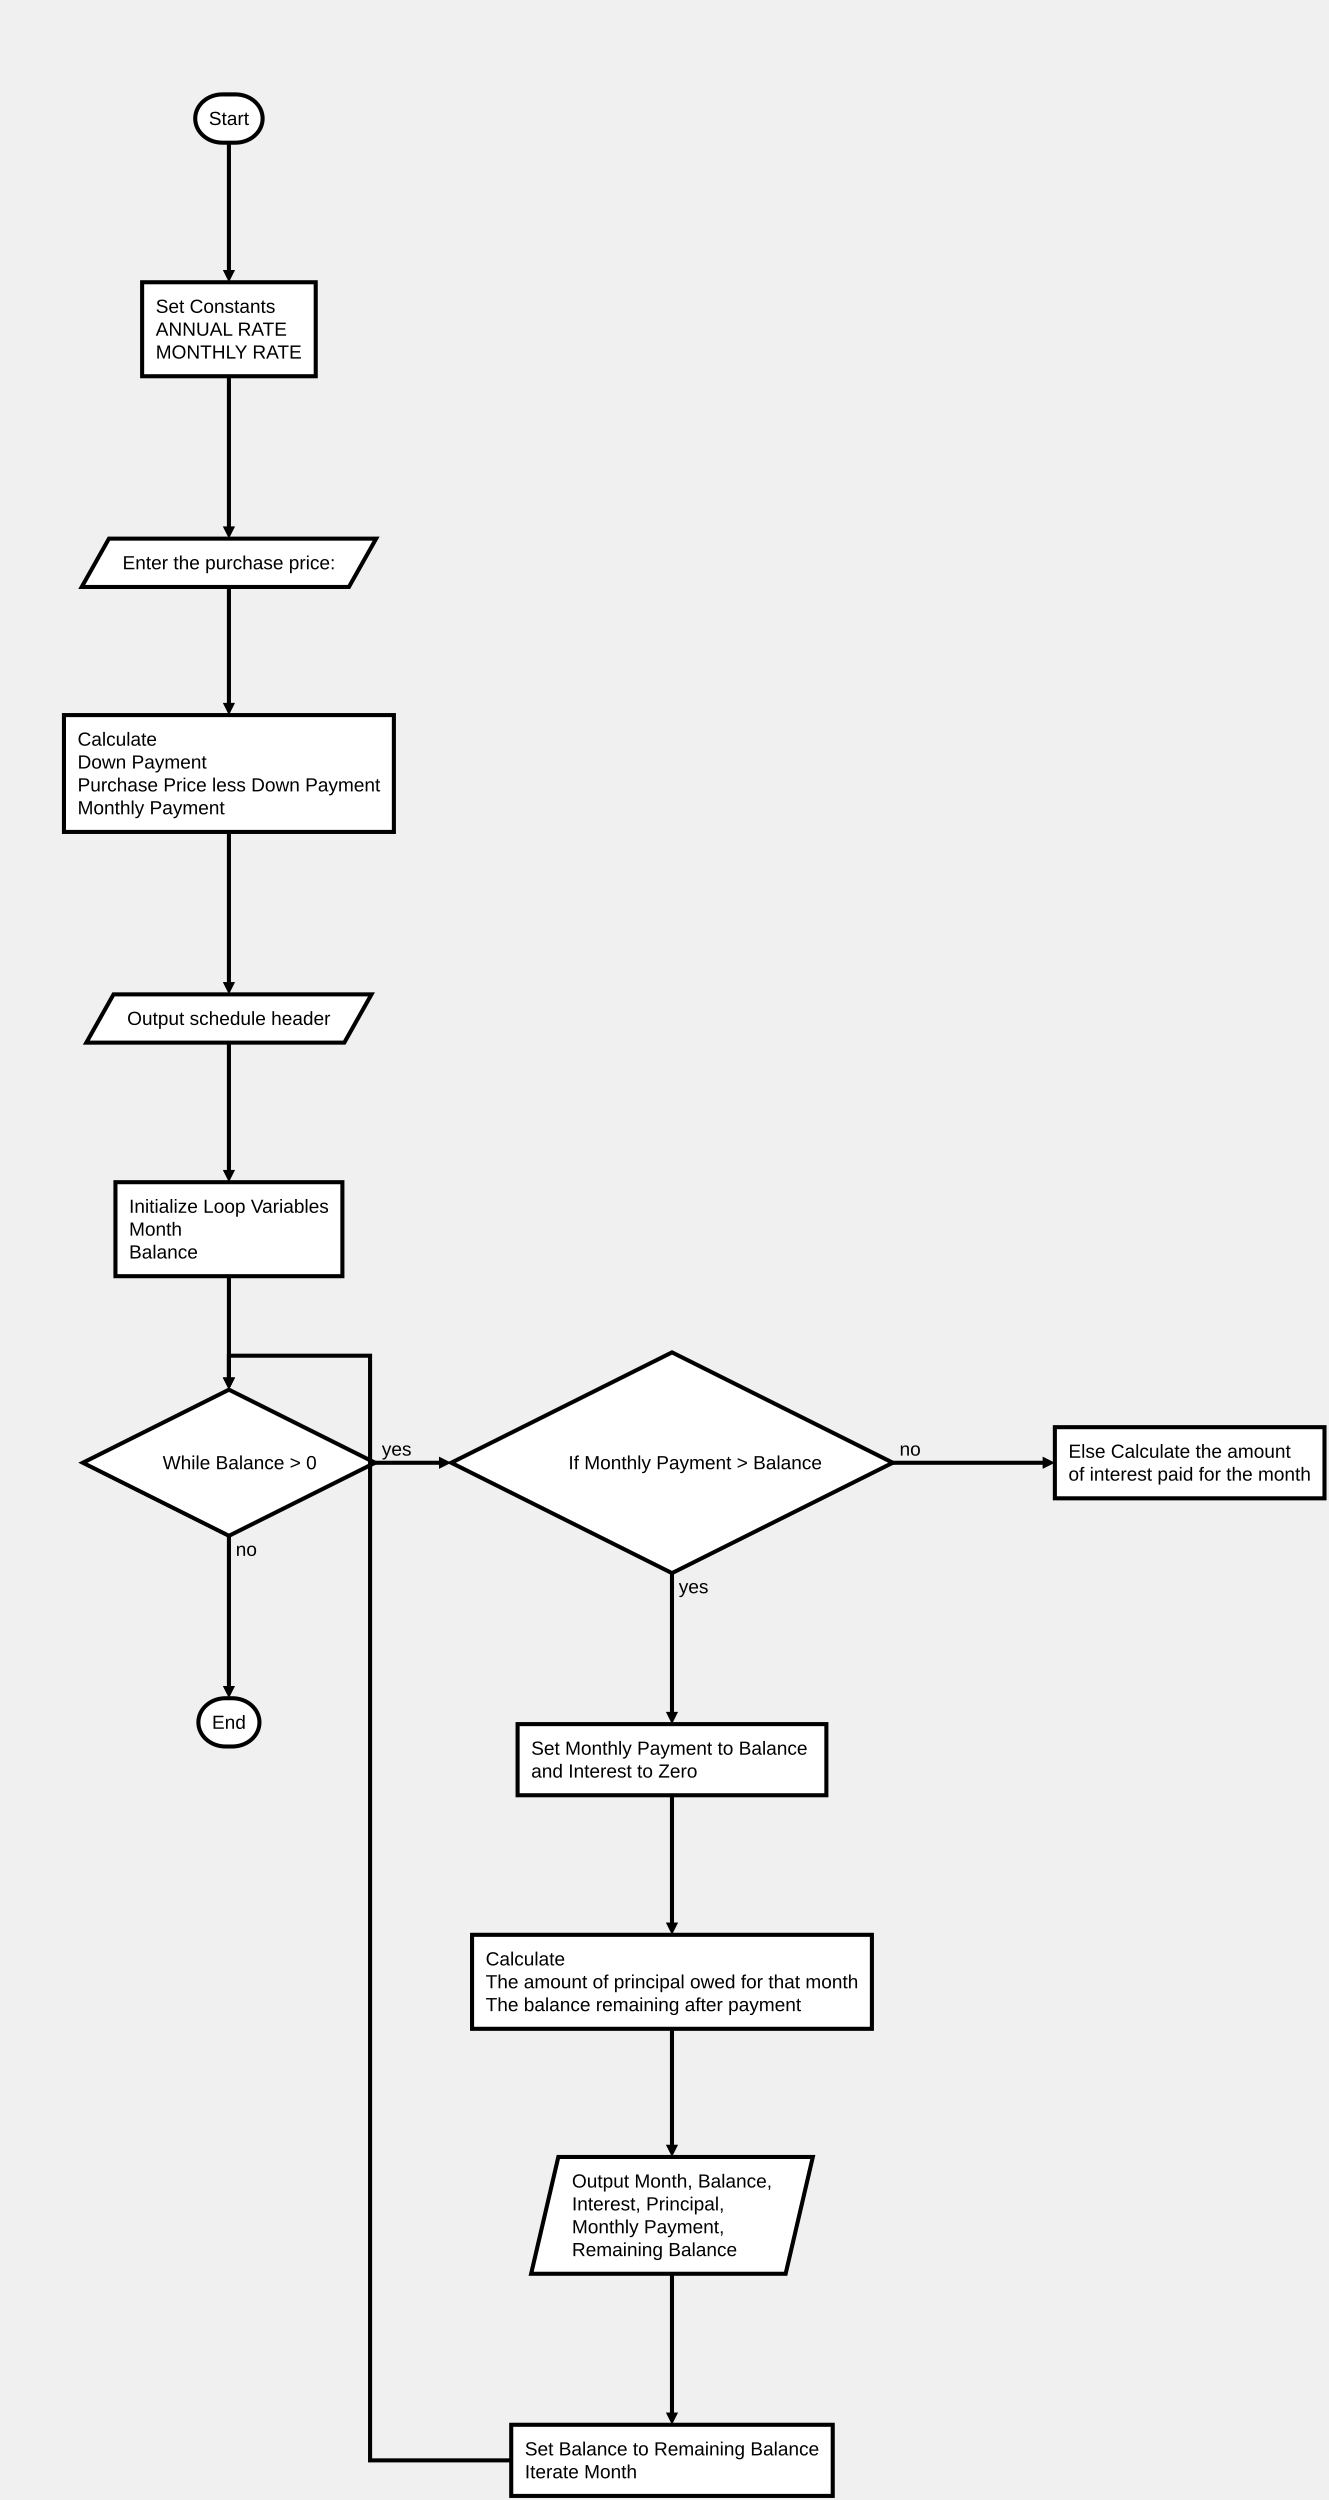
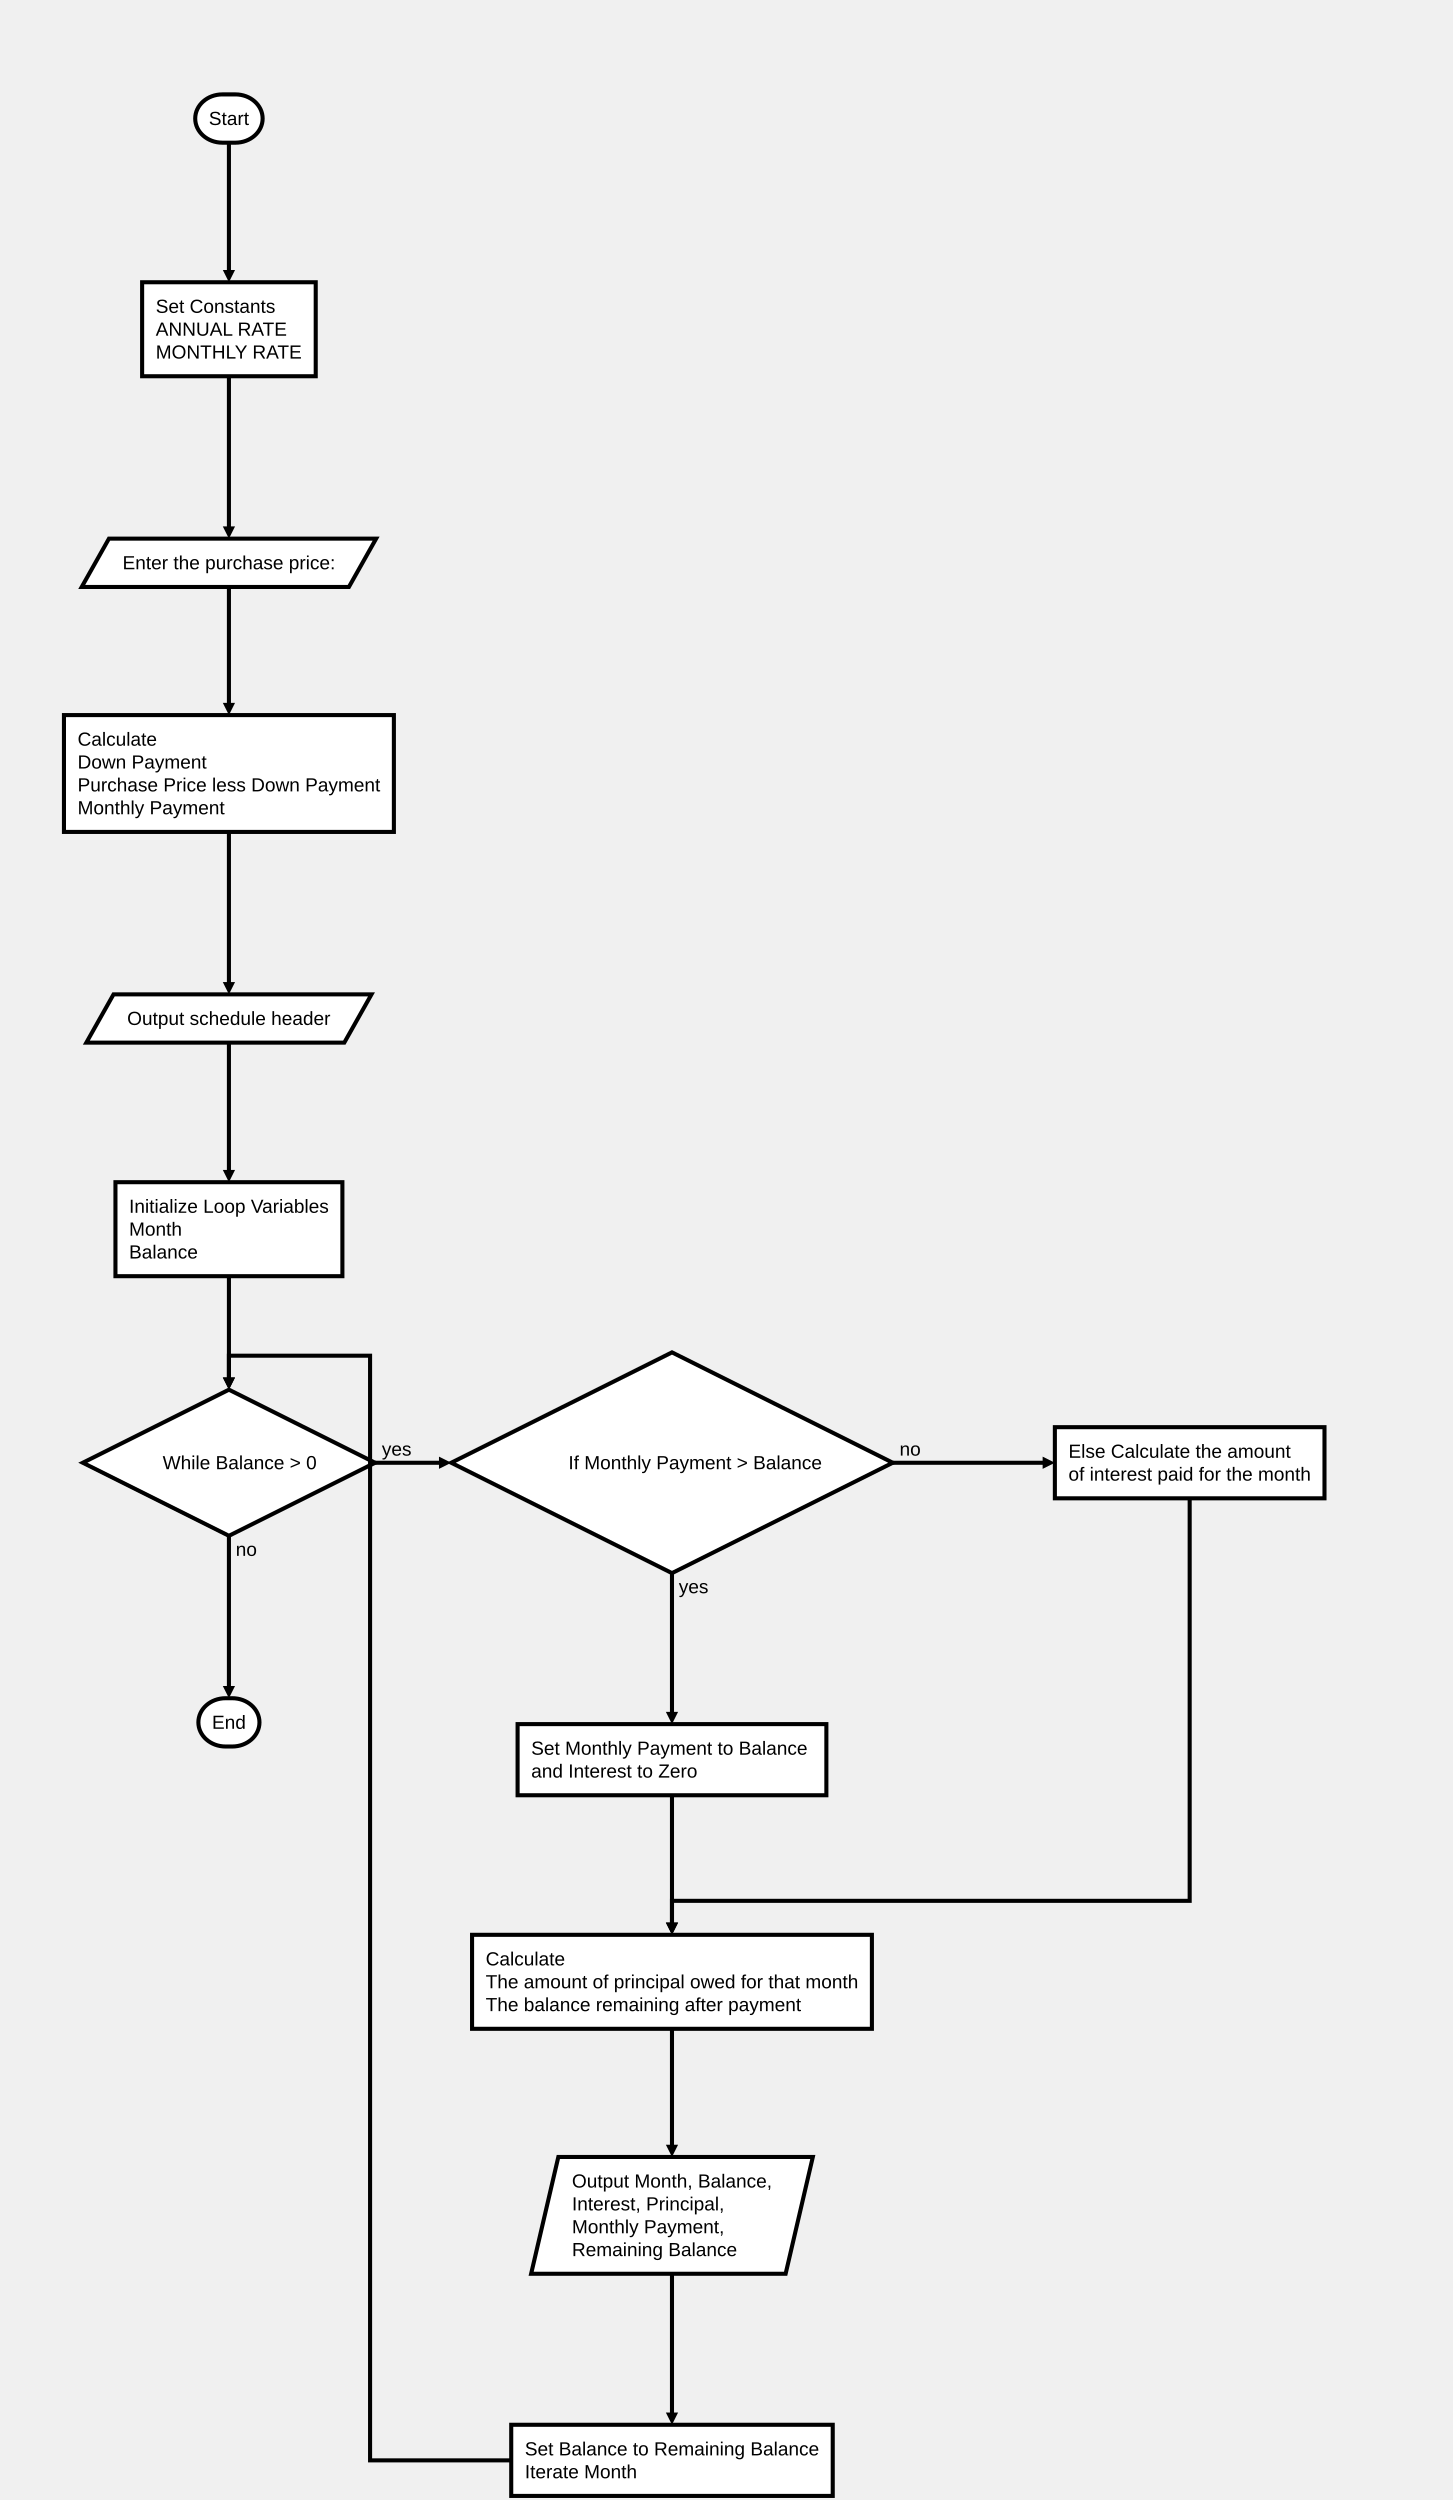
- <svg xmlns="http://www.w3.org/2000/svg" xmlns:xlink="http://www.w3.org/1999/xlink" height="1837.766" version="1.1" width="976.641" style="overflow: hidden; position: relative;" viewBox="0 0 976.641 1837.766" preserveAspectRatio="xMidYMid meet">
+ <svg xmlns="http://www.w3.org/2000/svg" xmlns:xlink="http://www.w3.org/1999/xlink" height="1837.766" version="1.1" width="1067.82" style="overflow: hidden; position: relative;" viewBox="0 0 1067.82 1837.766" preserveAspectRatio="xMidYMid meet">
  <defs style="-webkit-tap-highlight-color: rgba(0, 0, 0, 0);">
    <path stroke-linecap="round" d="M5,0 0,2.5 5,5z" id="raphael-marker-block" style="-webkit-tap-highlight-color: rgba(0, 0, 0, 0);" />
    <marker id="raphael-marker-endblock33-obj28" markerHeight="3" markerWidth="3" orient="auto" refX="1.5" refY="1.5" style="-webkit-tap-highlight-color: rgba(0, 0, 0, 0);">
      <use xlink:href="#raphael-marker-block" transform="rotate(180 1.5 1.5) scale(0.6,0.6)" stroke-width="1.667" fill="black" stroke="none" style="-webkit-tap-highlight-color: rgba(0, 0, 0, 0);" />
    </marker>
    <marker id="raphael-marker-endblock33-obj29" markerHeight="3" markerWidth="3" orient="auto" refX="1.5" refY="1.5" style="-webkit-tap-highlight-color: rgba(0, 0, 0, 0);">
      <use xlink:href="#raphael-marker-block" transform="rotate(180 1.5 1.5) scale(0.6,0.6)" stroke-width="1.667" fill="black" stroke="none" style="-webkit-tap-highlight-color: rgba(0, 0, 0, 0);" />
    </marker>
    <marker id="raphael-marker-endblock33-obj30" markerHeight="3" markerWidth="3" orient="auto" refX="1.5" refY="1.5" style="-webkit-tap-highlight-color: rgba(0, 0, 0, 0);">
      <use xlink:href="#raphael-marker-block" transform="rotate(180 1.5 1.5) scale(0.6,0.6)" stroke-width="1.667" fill="black" stroke="none" style="-webkit-tap-highlight-color: rgba(0, 0, 0, 0);" />
    </marker>
    <marker id="raphael-marker-endblock33-obj31" markerHeight="3" markerWidth="3" orient="auto" refX="1.5" refY="1.5" style="-webkit-tap-highlight-color: rgba(0, 0, 0, 0);">
      <use xlink:href="#raphael-marker-block" transform="rotate(180 1.5 1.5) scale(0.6,0.6)" stroke-width="1.667" fill="black" stroke="none" style="-webkit-tap-highlight-color: rgba(0, 0, 0, 0);" />
    </marker>
    <marker id="raphael-marker-endblock33-obj32" markerHeight="3" markerWidth="3" orient="auto" refX="1.5" refY="1.5" style="-webkit-tap-highlight-color: rgba(0, 0, 0, 0);">
      <use xlink:href="#raphael-marker-block" transform="rotate(180 1.5 1.5) scale(0.6,0.6)" stroke-width="1.667" fill="black" stroke="none" style="-webkit-tap-highlight-color: rgba(0, 0, 0, 0);" />
    </marker>
    <marker id="raphael-marker-endblock33-obj33" markerHeight="3" markerWidth="3" orient="auto" refX="1.5" refY="1.5" style="-webkit-tap-highlight-color: rgba(0, 0, 0, 0);">
      <use xlink:href="#raphael-marker-block" transform="rotate(180 1.5 1.5) scale(0.6,0.6)" stroke-width="1.667" fill="black" stroke="none" style="-webkit-tap-highlight-color: rgba(0, 0, 0, 0);" />
    </marker>
    <marker id="raphael-marker-endblock33-obj34" markerHeight="3" markerWidth="3" orient="auto" refX="1.5" refY="1.5" style="-webkit-tap-highlight-color: rgba(0, 0, 0, 0);">
      <use xlink:href="#raphael-marker-block" transform="rotate(180 1.5 1.5) scale(0.6,0.6)" stroke-width="1.667" fill="black" stroke="none" style="-webkit-tap-highlight-color: rgba(0, 0, 0, 0);" />
    </marker>
    <marker id="raphael-marker-endblock33-obj36" markerHeight="3" markerWidth="3" orient="auto" refX="1.5" refY="1.5" style="-webkit-tap-highlight-color: rgba(0, 0, 0, 0);">
      <use xlink:href="#raphael-marker-block" transform="rotate(180 1.5 1.5) scale(0.6,0.6)" stroke-width="1.667" fill="black" stroke="none" style="-webkit-tap-highlight-color: rgba(0, 0, 0, 0);" />
    </marker>
    <marker id="raphael-marker-endblock33-obj38" markerHeight="3" markerWidth="3" orient="auto" refX="1.5" refY="1.5" style="-webkit-tap-highlight-color: rgba(0, 0, 0, 0);">
      <use xlink:href="#raphael-marker-block" transform="rotate(180 1.5 1.5) scale(0.6,0.6)" stroke-width="1.667" fill="black" stroke="none" style="-webkit-tap-highlight-color: rgba(0, 0, 0, 0);" />
    </marker>
    <marker id="raphael-marker-endblock33-obj40" markerHeight="3" markerWidth="3" orient="auto" refX="1.5" refY="1.5" style="-webkit-tap-highlight-color: rgba(0, 0, 0, 0);">
      <use xlink:href="#raphael-marker-block" transform="rotate(180 1.5 1.5) scale(0.6,0.6)" stroke-width="1.667" fill="black" stroke="none" style="-webkit-tap-highlight-color: rgba(0, 0, 0, 0);" />
    </marker>
    <marker id="raphael-marker-endblock33-obj42" markerHeight="3" markerWidth="3" orient="auto" refX="1.5" refY="1.5" style="-webkit-tap-highlight-color: rgba(0, 0, 0, 0);">
      <use xlink:href="#raphael-marker-block" transform="rotate(180 1.5 1.5) scale(0.6,0.6)" stroke-width="1.667" fill="black" stroke="none" style="-webkit-tap-highlight-color: rgba(0, 0, 0, 0);" />
    </marker>
    <marker id="raphael-marker-endblock33-obj43" markerHeight="3" markerWidth="3" orient="auto" refX="1.5" refY="1.5" style="-webkit-tap-highlight-color: rgba(0, 0, 0, 0);">
      <use xlink:href="#raphael-marker-block" transform="rotate(180 1.5 1.5) scale(0.6,0.6)" stroke-width="1.667" fill="black" stroke="none" style="-webkit-tap-highlight-color: rgba(0, 0, 0, 0);" />
    </marker>
    <marker id="raphael-marker-endblock33-obj44" markerHeight="3" markerWidth="3" orient="auto" refX="1.5" refY="1.5" style="-webkit-tap-highlight-color: rgba(0, 0, 0, 0);">
      <use xlink:href="#raphael-marker-block" transform="rotate(180 1.5 1.5) scale(0.6,0.6)" stroke-width="1.667" fill="black" stroke="none" style="-webkit-tap-highlight-color: rgba(0, 0, 0, 0);" />
    </marker>
    <marker id="raphael-marker-endblock33-obj45" markerHeight="3" markerWidth="3" orient="auto" refX="1.5" refY="1.5" style="-webkit-tap-highlight-color: rgba(0, 0, 0, 0);">
+       <use xlink:href="#raphael-marker-block" transform="rotate(180 1.5 1.5) scale(0.6,0.6)" stroke-width="1.667" fill="black" stroke="none" style="-webkit-tap-highlight-color: rgba(0, 0, 0, 0);" />
+     </marker>
+     <marker id="raphael-marker-endblock33-obj46" markerHeight="3" markerWidth="3" orient="auto" refX="1.5" refY="1.5" style="-webkit-tap-highlight-color: rgba(0, 0, 0, 0);">
      <use xlink:href="#raphael-marker-block" transform="rotate(180 1.5 1.5) scale(0.6,0.6)" stroke-width="1.667" fill="black" stroke="none" style="-webkit-tap-highlight-color: rgba(0, 0, 0, 0);" />
    </marker>
  </defs>
  <rect x="0" y="0" width="49.562" height="35.5" rx="20" ry="20" fill="#ffffff" stroke="#000000" style="-webkit-tap-highlight-color: rgba(0, 0, 0, 0);" stroke-width="3" class="flowchart" id="st" transform="matrix(1,0,0,1,143.5,69.3906)" />
  <text x="10" y="17.75" text-anchor="start" font-family="&quot;Arial&quot;" font-size="14px" stroke="none" fill="#000000" style="-webkit-tap-highlight-color: rgba(0, 0, 0, 0); text-anchor: start; font-family: Arial; font-size: 14px;" id="stt" class="flowchartt" transform="matrix(1,0,0,1,143.5,69.3906)" stroke-width="1">
    <tspan dy="4.75" style="-webkit-tap-highlight-color: rgba(0, 0, 0, 0);">Start</tspan>
  </text>
  <rect x="0" y="0" width="127.609" height="69.094" rx="0" ry="0" fill="#ffffff" stroke="#000000" style="-webkit-tap-highlight-color: rgba(0, 0, 0, 0);" stroke-width="3" class="flowchart" id="op4" transform="matrix(1,0,0,1,104.4766,207.4844)" />
  <text x="10" y="34.547" text-anchor="start" font-family="&quot;Arial&quot;" font-size="14px" stroke="none" fill="#000000" style="-webkit-tap-highlight-color: rgba(0, 0, 0, 0); text-anchor: start; font-family: Arial; font-size: 14px;" id="op4t" class="flowchartt" transform="matrix(1,0,0,1,104.4766,207.4844)" stroke-width="1">
    <tspan dy="-12.047" style="-webkit-tap-highlight-color: rgba(0, 0, 0, 0);">Set Constants </tspan>
    <tspan dy="16.8" x="10" style="-webkit-tap-highlight-color: rgba(0, 0, 0, 0);">ANNUAL RATE</tspan>
    <tspan dy="16.8" x="10" style="-webkit-tap-highlight-color: rgba(0, 0, 0, 0);">MONTHLY RATE </tspan>
  </text>
  <path fill="#ffffff" stroke="#000000" d="M10,17.75L0,35.5L196.406,35.5L216.406,0L20,0L10,17.75" stroke-width="3" id="io8" class="flowchart" style="-webkit-tap-highlight-color: rgba(0, 0, 0, 0);" transform="matrix(1,0,0,1,60.0781,395.9688)" />
  <text x="30" y="17.75" text-anchor="start" font-family="&quot;Arial&quot;" font-size="14px" stroke="none" fill="#000000" style="-webkit-tap-highlight-color: rgba(0, 0, 0, 0); text-anchor: start; font-family: Arial; font-size: 14px;" id="io8t" class="flowchartt" transform="matrix(1,0,0,1,60.0781,395.9688)" stroke-width="1">
    <tspan dy="4.75" style="-webkit-tap-highlight-color: rgba(0, 0, 0, 0);">Enter the purchase price:</tspan>
  </text>
  <rect x="0" y="0" width="242.531" height="85.891" rx="0" ry="0" fill="#ffffff" stroke="#000000" style="-webkit-tap-highlight-color: rgba(0, 0, 0, 0);" stroke-width="3" class="flowchart" id="op10" transform="matrix(1,0,0,1,47.0156,525.6641)" />
  <text x="10" y="42.945" text-anchor="start" font-family="&quot;Arial&quot;" font-size="14px" stroke="none" fill="#000000" style="-webkit-tap-highlight-color: rgba(0, 0, 0, 0); text-anchor: start; font-family: Arial; font-size: 14px;" id="op10t" class="flowchartt" transform="matrix(1,0,0,1,47.0156,525.6641)" stroke-width="1">
    <tspan dy="-20.438" style="-webkit-tap-highlight-color: rgba(0, 0, 0, 0);">Calculate </tspan>
    <tspan dy="16.8" x="10" style="-webkit-tap-highlight-color: rgba(0, 0, 0, 0);">Down Payment</tspan>
    <tspan dy="16.8" x="10" style="-webkit-tap-highlight-color: rgba(0, 0, 0, 0);">Purchase Price less Down Payment</tspan>
    <tspan dy="16.8" x="10" style="-webkit-tap-highlight-color: rgba(0, 0, 0, 0);">Monthly Payment</tspan>
  </text>
  <path fill="#ffffff" stroke="#000000" d="M10,17.75L0,35.5L189.625,35.5L209.625,0L20,0L10,17.75" stroke-width="3" id="io20" class="flowchart" style="-webkit-tap-highlight-color: rgba(0, 0, 0, 0);" transform="matrix(1,0,0,1,63.4688,730.9453)" />
  <text x="30" y="17.75" text-anchor="start" font-family="&quot;Arial&quot;" font-size="14px" stroke="none" fill="#000000" style="-webkit-tap-highlight-color: rgba(0, 0, 0, 0); text-anchor: start; font-family: Arial; font-size: 14px;" id="io20t" class="flowchartt" transform="matrix(1,0,0,1,63.4688,730.9453)" stroke-width="1">
    <tspan dy="4.75" style="-webkit-tap-highlight-color: rgba(0, 0, 0, 0);">Output schedule header</tspan>
  </text>
  <rect x="0" y="0" width="166.828" height="69.094" rx="0" ry="0" fill="#ffffff" stroke="#000000" style="-webkit-tap-highlight-color: rgba(0, 0, 0, 0);" stroke-width="3" class="flowchart" id="op16" transform="matrix(1,0,0,1,84.8672,869.0391)" />
  <text x="10" y="34.547" text-anchor="start" font-family="&quot;Arial&quot;" font-size="14px" stroke="none" fill="#000000" style="-webkit-tap-highlight-color: rgba(0, 0, 0, 0); text-anchor: start; font-family: Arial; font-size: 14px;" id="op16t" class="flowchartt" transform="matrix(1,0,0,1,84.8672,869.0391)" stroke-width="1">
    <tspan dy="-12.047" style="-webkit-tap-highlight-color: rgba(0, 0, 0, 0);">Initialize Loop Variables</tspan>
    <tspan dy="16.8" x="10" style="-webkit-tap-highlight-color: rgba(0, 0, 0, 0);">Month</tspan>
    <tspan dy="16.8" x="10" style="-webkit-tap-highlight-color: rgba(0, 0, 0, 0);">Balance</tspan>
  </text>
  <path fill="#ffffff" stroke="#000000" d="M53.707,26.854L0,53.707L107.414,107.414L214.828,53.707L107.414,0L0,53.707" stroke-width="3" id="cond23" class="flowchart" style="-webkit-tap-highlight-color: rgba(0, 0, 0, 0);" transform="matrix(1,0,0,1,60.8672,1021.566)" />
  <text x="58.707" y="53.707" text-anchor="start" font-family="&quot;Arial&quot;" font-size="14px" stroke="none" fill="#000000" style="-webkit-tap-highlight-color: rgba(0, 0, 0, 0); text-anchor: start; font-family: Arial; font-size: 14px;" id="cond23t" class="flowchartt" transform="matrix(1,0,0,1,60.8672,1021.566)" stroke-width="1">
    <tspan dy="4.754" style="-webkit-tap-highlight-color: rgba(0, 0, 0, 0);">While Balance &gt; 0</tspan>
  </text>
  <path fill="#ffffff" stroke="#000000" d="M81.141,40.57L0,81.141L162.281,162.281L324.562,81.141L162.281,0L0,81.141" stroke-width="3" id="cond53" class="flowchart" style="-webkit-tap-highlight-color: rgba(0, 0, 0, 0);" transform="matrix(1,0,0,1,331.6953,994.1328)" />
  <text x="86.141" y="81.141" text-anchor="start" font-family="&quot;Arial&quot;" font-size="14px" stroke="none" fill="#000000" style="-webkit-tap-highlight-color: rgba(0, 0, 0, 0); text-anchor: start; font-family: Arial; font-size: 14px;" id="cond53t" class="flowchartt" transform="matrix(1,0,0,1,331.6953,994.1328)" stroke-width="1">
    <tspan dy="4.75" style="-webkit-tap-highlight-color: rgba(0, 0, 0, 0);">If Monthly Payment &gt; Balance</tspan>
  </text>
  <rect x="0" y="0" width="226.984" height="52.297" rx="0" ry="0" fill="#ffffff" stroke="#000000" style="-webkit-tap-highlight-color: rgba(0, 0, 0, 0);" stroke-width="3" class="flowchart" id="op57" transform="matrix(1,0,0,1,380.4844,1267.406)" />
  <text x="10" y="26.148" text-anchor="start" font-family="&quot;Arial&quot;" font-size="14px" stroke="none" fill="#000000" style="-webkit-tap-highlight-color: rgba(0, 0, 0, 0); text-anchor: start; font-family: Arial; font-size: 14px;" id="op57t" class="flowchartt" transform="matrix(1,0,0,1,380.4844,1267.406)" stroke-width="1">
    <tspan dy="-3.641" style="-webkit-tap-highlight-color: rgba(0, 0, 0, 0);">Set Monthly Payment to Balance </tspan>
    <tspan dy="16.8" x="10" style="-webkit-tap-highlight-color: rgba(0, 0, 0, 0);">and Interest to Zero</tspan>
  </text>
  <rect x="0" y="0" width="293.922" height="69.094" rx="0" ry="0" fill="#ffffff" stroke="#000000" style="-webkit-tap-highlight-color: rgba(0, 0, 0, 0);" stroke-width="3" class="flowchart" id="op66" transform="matrix(1,0,0,1,347.0156,1422.297)" />
  <text x="10" y="34.547" text-anchor="start" font-family="&quot;Arial&quot;" font-size="14px" stroke="none" fill="#000000" style="-webkit-tap-highlight-color: rgba(0, 0, 0, 0); text-anchor: start; font-family: Arial; font-size: 14px;" id="op66t" class="flowchartt" transform="matrix(1,0,0,1,347.0156,1422.297)" stroke-width="1">
    <tspan dy="-12.047" style="-webkit-tap-highlight-color: rgba(0, 0, 0, 0);">Calculate</tspan>
    <tspan dy="16.8" x="10" style="-webkit-tap-highlight-color: rgba(0, 0, 0, 0);">The amount of principal owed for that month</tspan>
    <tspan dy="16.8" x="10" style="-webkit-tap-highlight-color: rgba(0, 0, 0, 0);">The balance remaining after payment</tspan>
  </text>
  <path fill="#ffffff" stroke="#000000" d="M10,42.945L0,85.891L187.078,85.891L207.078,0L20,0L10,42.945" stroke-width="3" id="io70" class="flowchart" style="-webkit-tap-highlight-color: rgba(0, 0, 0, 0);" transform="matrix(1,0,0,1,390.4375,1585.586)" />
  <text x="30" y="42.945" text-anchor="start" font-family="&quot;Arial&quot;" font-size="14px" stroke="none" fill="#000000" style="-webkit-tap-highlight-color: rgba(0, 0, 0, 0); text-anchor: start; font-family: Arial; font-size: 14px;" id="io70t" class="flowchartt" transform="matrix(1,0,0,1,390.4375,1585.586)" stroke-width="1">
    <tspan dy="-20.438" style="-webkit-tap-highlight-color: rgba(0, 0, 0, 0);">Output Month, Balance,</tspan>
    <tspan dy="16.8" x="30" style="-webkit-tap-highlight-color: rgba(0, 0, 0, 0);">Interest, Principal,</tspan>
    <tspan dy="16.8" x="30" style="-webkit-tap-highlight-color: rgba(0, 0, 0, 0);">Monthly Payment,</tspan>
    <tspan dy="16.8" x="30" style="-webkit-tap-highlight-color: rgba(0, 0, 0, 0);">Remaining Balance</tspan>
  </text>
  <rect x="0" y="0" width="236.344" height="52.297" rx="0" ry="0" fill="#ffffff" stroke="#000000" style="-webkit-tap-highlight-color: rgba(0, 0, 0, 0);" stroke-width="3" class="flowchart" id="op72" transform="matrix(1,0,0,1,375.8047,1782.469)" />
  <text x="10" y="26.148" text-anchor="start" font-family="&quot;Arial&quot;" font-size="14px" stroke="none" fill="#000000" style="-webkit-tap-highlight-color: rgba(0, 0, 0, 0); text-anchor: start; font-family: Arial; font-size: 14px;" id="op72t" class="flowchartt" transform="matrix(1,0,0,1,375.8047,1782.469)" stroke-width="1">
    <tspan dy="-3.641" style="-webkit-tap-highlight-color: rgba(0, 0, 0, 0);">Set Balance to Remaining Balance</tspan>
    <tspan dy="16.8" x="10" style="-webkit-tap-highlight-color: rgba(0, 0, 0, 0);">Iterate Month</tspan>
  </text>
  <rect x="0" y="0" width="198.203" height="52.297" rx="0" ry="0" fill="#ffffff" stroke="#000000" style="-webkit-tap-highlight-color: rgba(0, 0, 0, 0);" stroke-width="3" class="flowchart" id="op63" transform="matrix(1,0,0,1,775.4375,1049.125)" />
  <text x="10" y="26.148" text-anchor="start" font-family="&quot;Arial&quot;" font-size="14px" stroke="none" fill="#000000" style="-webkit-tap-highlight-color: rgba(0, 0, 0, 0); text-anchor: start; font-family: Arial; font-size: 14px;" id="op63t" class="flowchartt" transform="matrix(1,0,0,1,775.4375,1049.125)" stroke-width="1">
    <tspan dy="-3.641" style="-webkit-tap-highlight-color: rgba(0, 0, 0, 0);">Else Calculate the amount </tspan>
    <tspan dy="16.8" x="10" style="-webkit-tap-highlight-color: rgba(0, 0, 0, 0);">of interest paid for the month</tspan>
    <tspan dy="16.8" x="10" style="-webkit-tap-highlight-color: rgba(0, 0, 0, 0);" />
  </text>
  <rect x="0" y="0" width="44.906" height="35.5" rx="20" ry="20" fill="#ffffff" stroke="#000000" style="-webkit-tap-highlight-color: rgba(0, 0, 0, 0);" stroke-width="3" class="flowchart" id="e" transform="matrix(1,0,0,1,145.8281,1248.371)" />
  <text x="10" y="17.75" text-anchor="start" font-family="&quot;Arial&quot;" font-size="14px" stroke="none" fill="#000000" style="-webkit-tap-highlight-color: rgba(0, 0, 0, 0); text-anchor: start; font-family: Arial; font-size: 14px;" id="et" class="flowchartt" transform="matrix(1,0,0,1,145.8281,1248.371)" stroke-width="1">
    <tspan dy="4.75" style="-webkit-tap-highlight-color: rgba(0, 0, 0, 0);">End</tspan>
  </text>
  <path fill="none" stroke="#000000" d="M168.281,104.891C168.281,104.891,168.281,183.176,168.281,202.977" stroke-width="3" marker-end="url(#raphael-marker-endblock33-obj28)" style="-webkit-tap-highlight-color: rgba(0, 0, 0, 0);" />
  <path fill="none" stroke="#000000" d="M168.281,276.578C168.281,276.578,168.281,369.729,168.281,391.47" stroke-width="3" marker-end="url(#raphael-marker-endblock33-obj29)" style="-webkit-tap-highlight-color: rgba(0, 0, 0, 0);" />
  <path fill="none" stroke="#000000" d="M168.281,431.469C168.281,431.469,168.281,502.425,168.281,521.168" stroke-width="3" marker-end="url(#raphael-marker-endblock33-obj30)" style="-webkit-tap-highlight-color: rgba(0, 0, 0, 0);" />
  <path fill="none" stroke="#000000" d="M168.281,611.555C168.281,611.555,168.281,704.706,168.281,726.447" stroke-width="3" marker-end="url(#raphael-marker-endblock33-obj31)" style="-webkit-tap-highlight-color: rgba(0, 0, 0, 0);" />
  <path fill="none" stroke="#000000" d="M168.281,766.445C168.281,766.445,168.281,844.731,168.281,864.532" stroke-width="3" marker-end="url(#raphael-marker-endblock33-obj32)" style="-webkit-tap-highlight-color: rgba(0, 0, 0, 0);" />
  <path fill="none" stroke="#000000" d="M168.281,938.133C168.281,938.133,168.281,999.716,168.281,1017.066" stroke-width="3" marker-end="url(#raphael-marker-endblock33-obj33)" style="-webkit-tap-highlight-color: rgba(0, 0, 0, 0);" />
  <path fill="none" stroke="#000000" d="M275.695,1075.273C275.695,1075.273,313.896,1075.273,327.195,1075.273" stroke-width="3" marker-end="url(#raphael-marker-endblock33-obj34)" style="-webkit-tap-highlight-color: rgba(0, 0, 0, 0);" />
  <text x="280.695" y="1065.273" text-anchor="start" font-family="&quot;Arial&quot;" font-size="14px" stroke="none" fill="#000000" style="-webkit-tap-highlight-color: rgba(0, 0, 0, 0); text-anchor: start; font-family: Arial; font-size: 14px;" stroke-width="1">
    <tspan dy="4.758" style="-webkit-tap-highlight-color: rgba(0, 0, 0, 0);">yes</tspan>
  </text>
  <path fill="none" stroke="#000000" d="M168.281,1128.98C168.281,1128.98,168.281,1222.131,168.281,1243.873" stroke-width="3" marker-end="url(#raphael-marker-endblock33-obj36)" style="-webkit-tap-highlight-color: rgba(0, 0, 0, 0);" />
  <text x="173.281" y="1138.98" text-anchor="start" font-family="&quot;Arial&quot;" font-size="14px" stroke="none" fill="#000000" style="-webkit-tap-highlight-color: rgba(0, 0, 0, 0); text-anchor: start; font-family: Arial; font-size: 14px;" stroke-width="1">
    <tspan dy="4.762" style="-webkit-tap-highlight-color: rgba(0, 0, 0, 0);">no</tspan>
  </text>
  <path fill="none" stroke="#000000" d="M493.977,1156.414C493.977,1156.414,493.977,1242.105,493.977,1262.9" stroke-width="3" marker-end="url(#raphael-marker-endblock33-obj38)" style="-webkit-tap-highlight-color: rgba(0, 0, 0, 0);" />
  <text x="498.977" y="1166.414" text-anchor="start" font-family="&quot;Arial&quot;" font-size="14px" stroke="none" fill="#000000" style="-webkit-tap-highlight-color: rgba(0, 0, 0, 0); text-anchor: start; font-family: Arial; font-size: 14px;" stroke-width="1">
    <tspan dy="4.758" style="-webkit-tap-highlight-color: rgba(0, 0, 0, 0);">yes</tspan>
  </text>
  <path fill="none" stroke="#000000" d="M656.258,1075.273C656.258,1075.273,749.244,1075.273,770.947,1075.273" stroke-width="3" marker-end="url(#raphael-marker-endblock33-obj40)" style="-webkit-tap-highlight-color: rgba(0, 0, 0, 0);" />
  <text x="661.258" y="1065.273" text-anchor="start" font-family="&quot;Arial&quot;" font-size="14px" stroke="none" fill="#000000" style="-webkit-tap-highlight-color: rgba(0, 0, 0, 0); text-anchor: start; font-family: Arial; font-size: 14px;" stroke-width="1">
    <tspan dy="4.758" style="-webkit-tap-highlight-color: rgba(0, 0, 0, 0);">no</tspan>
  </text>
  <path fill="none" stroke="#000000" d="M493.977,1319.703C493.977,1319.703,493.977,1397.989,493.977,1417.789" stroke-width="3" marker-end="url(#raphael-marker-endblock33-obj42)" style="-webkit-tap-highlight-color: rgba(0, 0, 0, 0);" />
  <path fill="none" stroke="#000000" d="M493.977,1491.391C493.977,1491.391,493.977,1562.347,493.977,1581.09" stroke-width="3" marker-end="url(#raphael-marker-endblock33-obj43)" style="-webkit-tap-highlight-color: rgba(0, 0, 0, 0);" />
  <path fill="none" stroke="#000000" d="M493.977,1671.477C493.977,1671.477,493.977,1757.168,493.977,1777.963" stroke-width="3" marker-end="url(#raphael-marker-endblock33-obj44)" style="-webkit-tap-highlight-color: rgba(0, 0, 0, 0);" />
  <path fill="none" stroke="#000000" d="M375.805,1808.617C375.805,1808.617,272.043,1808.617,272.043,1808.617C272.043,1808.617,272.043,996.566,272.043,996.566C272.043,996.566,168.281,996.566,168.281,996.566C168.281,996.566,168.281,1009.87,168.281,1017.068" stroke-width="3" marker-end="url(#raphael-marker-endblock33-obj45)" style="-webkit-tap-highlight-color: rgba(0, 0, 0, 0);" />
+   <path fill="none" stroke="#000000" d="M874.539,1101.422C874.539,1101.422,874.539,1397.297,874.539,1397.297C874.539,1397.297,493.977,1397.297,493.977,1397.297C493.977,1397.297,493.977,1410.601,493.977,1417.799" stroke-width="3" marker-end="url(#raphael-marker-endblock33-obj46)" style="-webkit-tap-highlight-color: rgba(0, 0, 0, 0);" />
</svg>
